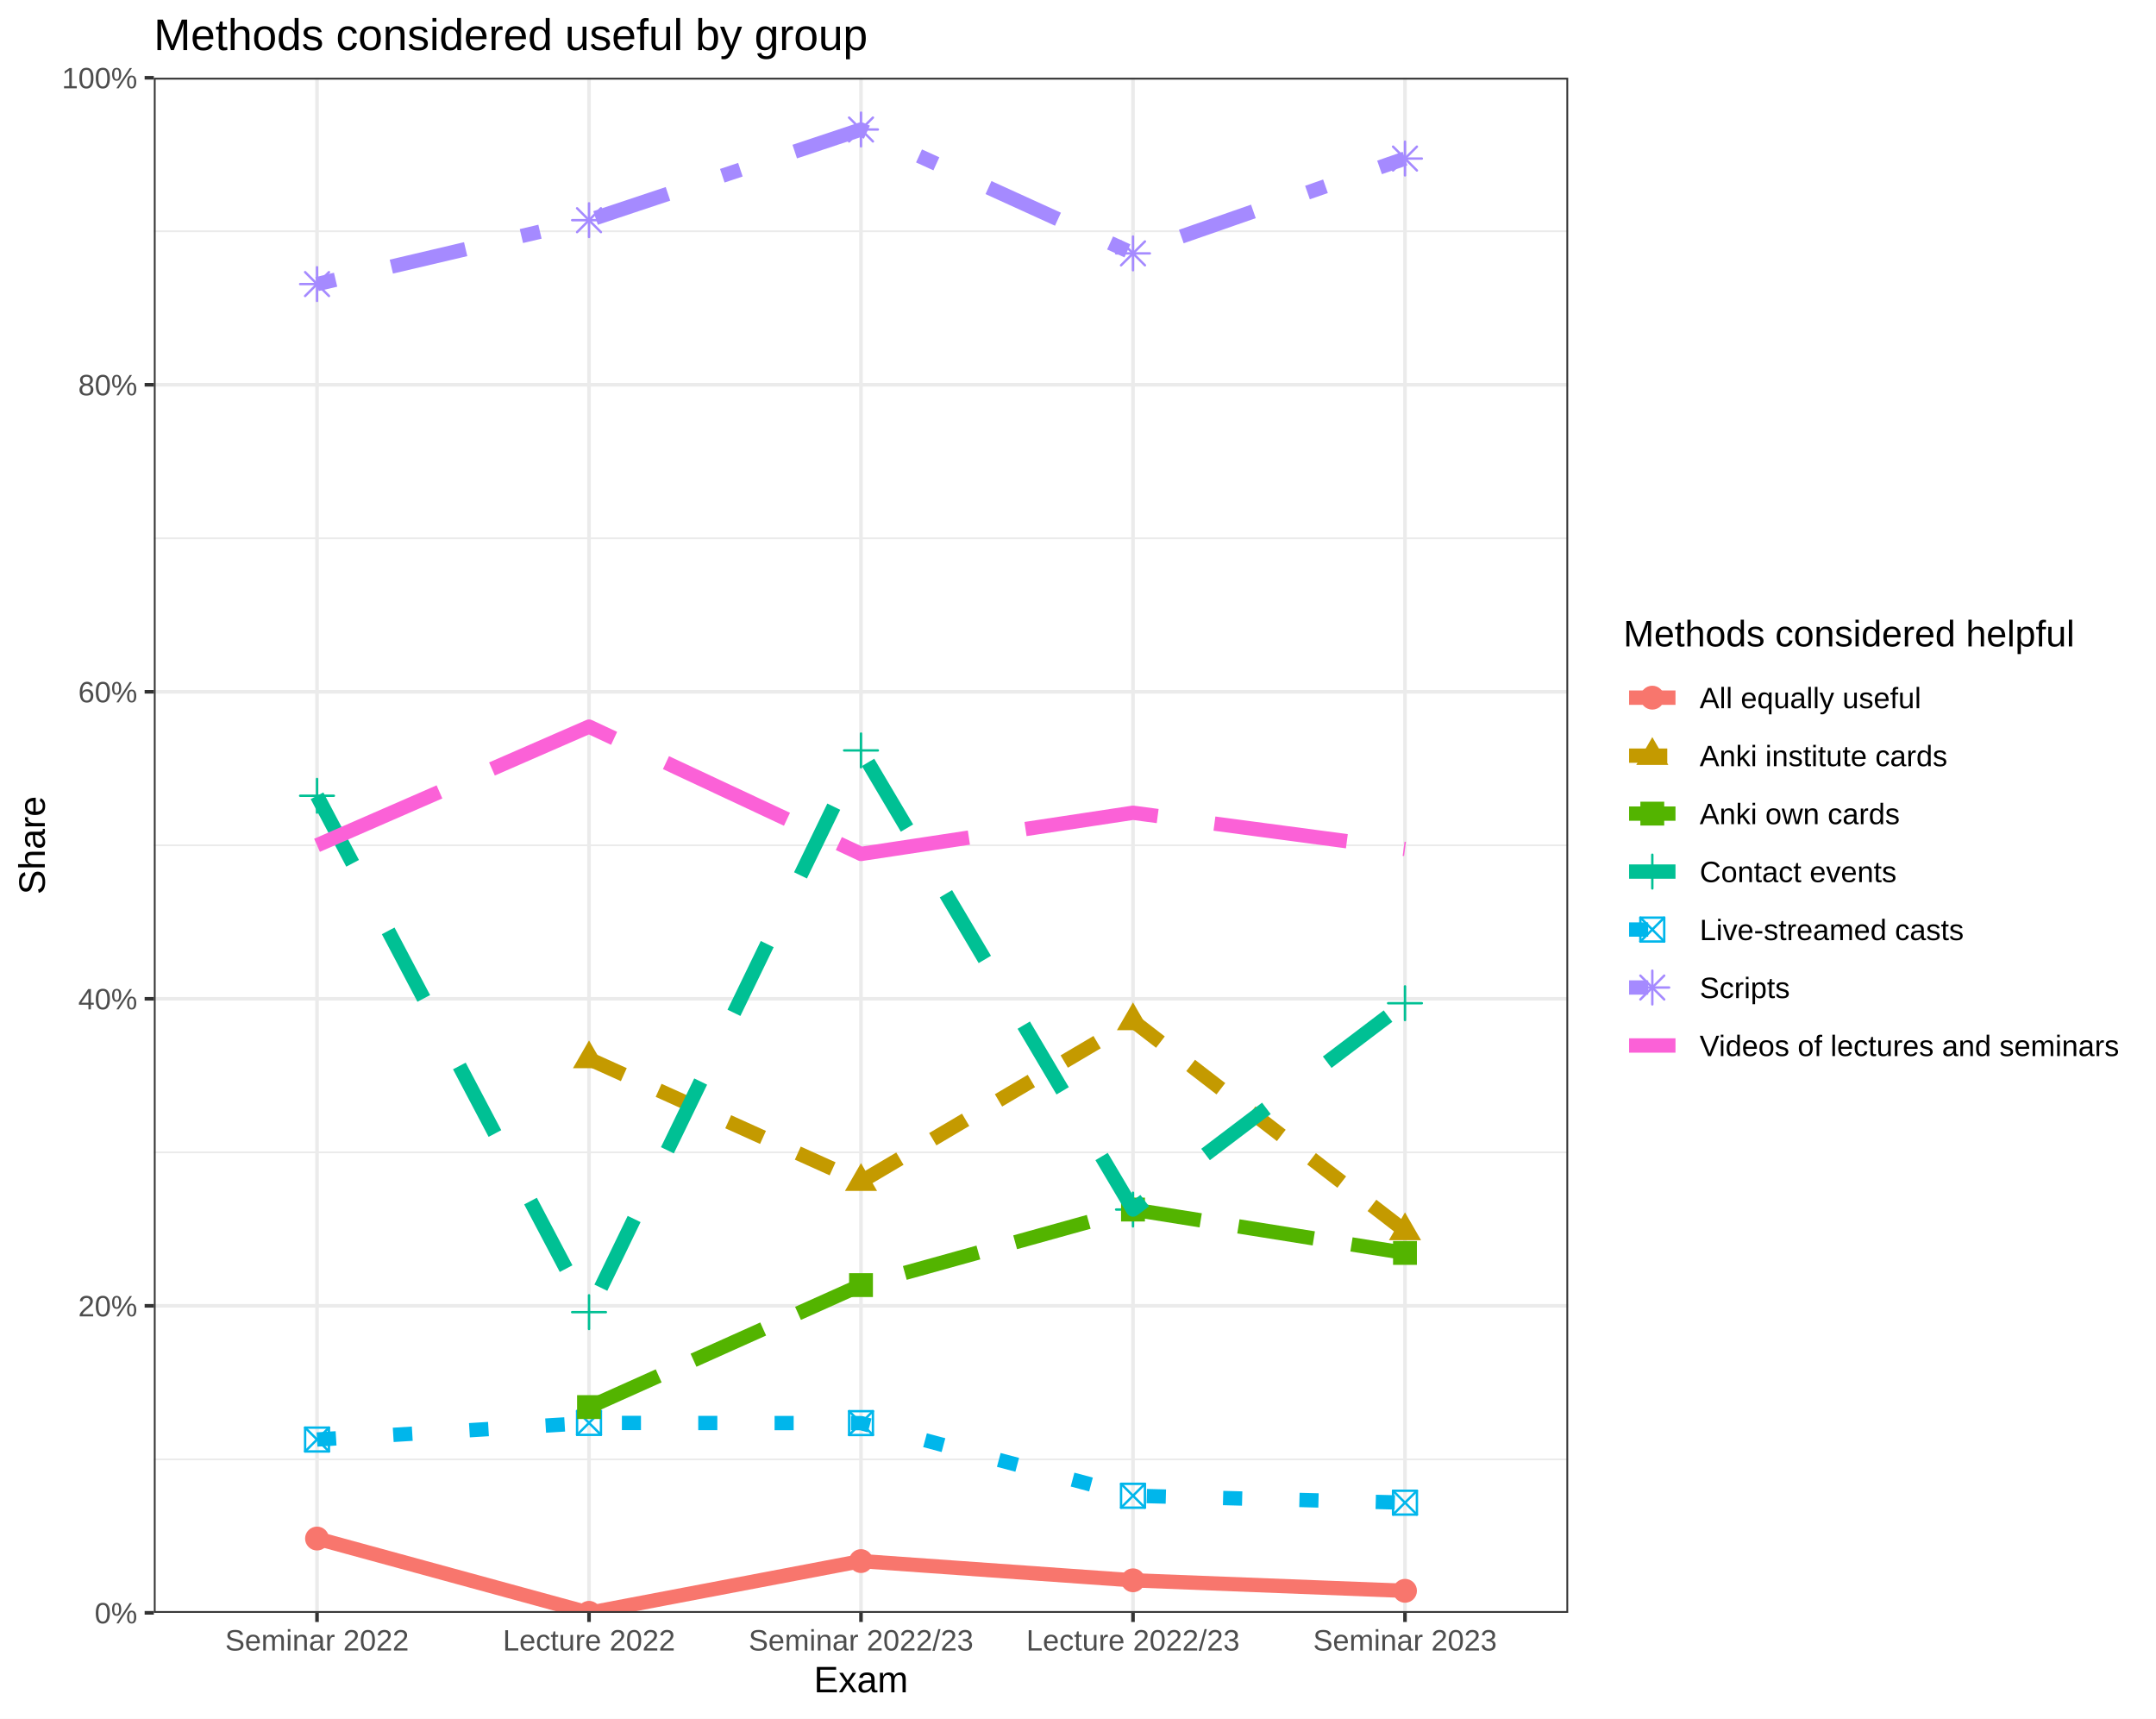
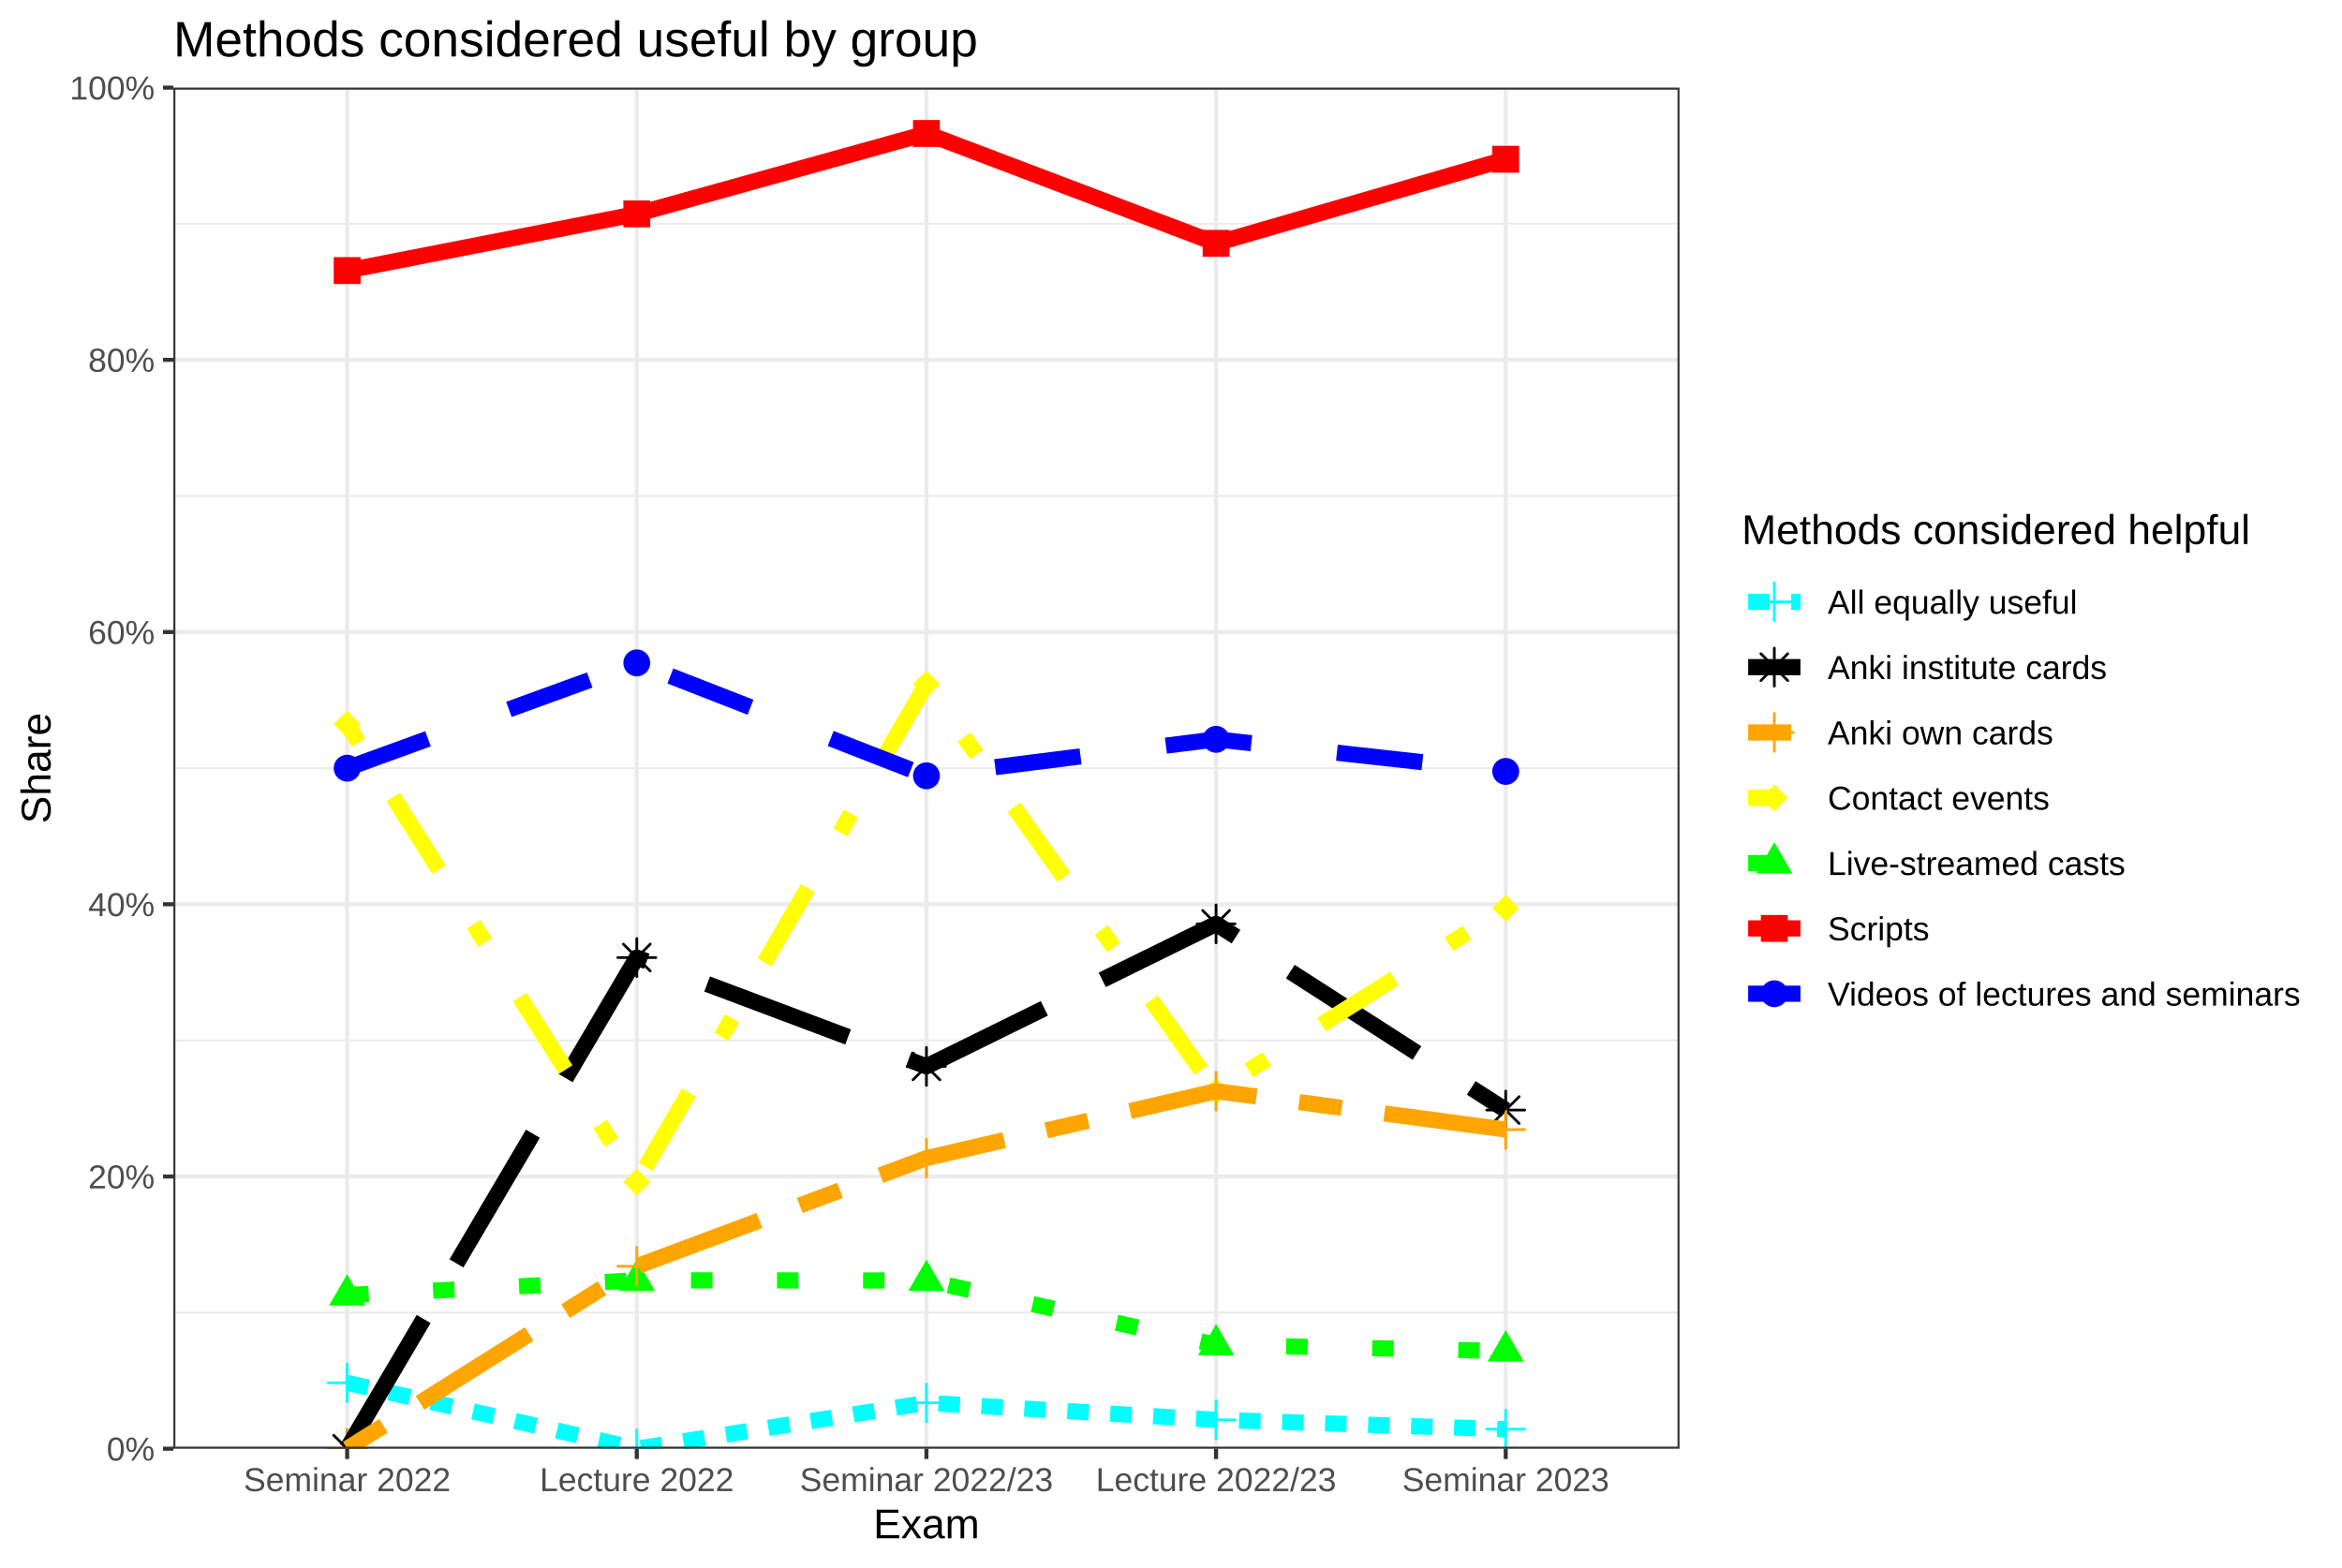
- <svg xmlns="http://www.w3.org/2000/svg" class="svglite" width="642.75pt" height="512.25pt" viewBox="0 0 642.75 512.25">
+ <svg xmlns="http://www.w3.org/2000/svg" class="svglite" width="619.50pt" height="414.75pt" viewBox="0 0 619.50 414.75">
  <defs>
    <style type="text/css">
    .svglite line, .svglite polyline, .svglite polygon, .svglite path, .svglite rect, .svglite circle {
      fill: none;
      stroke: #000000;
      stroke-linecap: round;
      stroke-linejoin: round;
      stroke-miterlimit: 10.00;
    }
    .svglite text {
      white-space: pre;
    }
  </style>
  </defs>
  <rect width="100%" height="100%" style="stroke: none; fill: #FFFFFF;" />
  <defs>
-     <clipPath id="cpMC4wMHw2NDIuNzV8MC4wMHw1MTIuMjU=">
-       <rect x="0.00" y="0.00" width="642.75" height="512.25" />
+     <clipPath id="cpMC4wMHw2MTkuNTB8MC4wMHw0MTQuNzU=">
+       <rect x="0.00" y="0.00" width="619.50" height="414.75" />
    </clipPath>
  </defs>
-   <g clip-path="url(#cpMC4wMHw2NDIuNzV8MC4wMHw1MTIuMjU=)">
-     <rect x="0.00" y="0.00" width="642.75" height="512.25" style="stroke-width: 1.07; stroke: #FFFFFF; fill: #FFFFFF;" />
+   <g clip-path="url(#cpMC4wMHw2MTkuNTB8MC4wMHw0MTQuNzU=)">
+     <rect x="0.00" y="0.00" width="619.50" height="414.75" style="stroke-width: 1.07; stroke: #FFFFFF; fill: #FFFFFF;" />
  </g>
  <defs>
-     <clipPath id="cpNDUuODZ8NDY3LjUxfDIzLjE4fDQ4MC43NQ==">
-       <rect x="45.86" y="23.18" width="421.65" height="457.58" />
+     <clipPath id="cpNDUuODZ8NDQ0LjI2fDIzLjE4fDM4My4yNQ==">
+       <rect x="45.86" y="23.18" width="398.40" height="360.08" />
    </clipPath>
  </defs>
-   <g clip-path="url(#cpNDUuODZ8NDY3LjUxfDIzLjE4fDQ4MC43NQ==)">
-     <rect x="45.86" y="23.18" width="421.65" height="457.58" style="stroke-width: 1.07; stroke: none; fill: #FFFFFF;" />
-     <polyline points="45.86,435.00 467.51,435.00 " style="stroke-width: 0.53; stroke: #EBEBEB; stroke-linecap: butt;" />
-     <polyline points="45.86,343.48 467.51,343.48 " style="stroke-width: 0.53; stroke: #EBEBEB; stroke-linecap: butt;" />
-     <polyline points="45.86,251.97 467.51,251.97 " style="stroke-width: 0.53; stroke: #EBEBEB; stroke-linecap: butt;" />
-     <polyline points="45.86,160.45 467.51,160.45 " style="stroke-width: 0.53; stroke: #EBEBEB; stroke-linecap: butt;" />
-     <polyline points="45.86,68.93 467.51,68.93 " style="stroke-width: 0.53; stroke: #EBEBEB; stroke-linecap: butt;" />
-     <polyline points="45.86,480.75 467.51,480.75 " style="stroke-width: 1.07; stroke: #EBEBEB; stroke-linecap: butt;" />
-     <polyline points="45.86,389.24 467.51,389.24 " style="stroke-width: 1.07; stroke: #EBEBEB; stroke-linecap: butt;" />
-     <polyline points="45.86,297.72 467.51,297.72 " style="stroke-width: 1.07; stroke: #EBEBEB; stroke-linecap: butt;" />
-     <polyline points="45.86,206.21 467.51,206.21 " style="stroke-width: 1.07; stroke: #EBEBEB; stroke-linecap: butt;" />
-     <polyline points="45.86,114.69 467.51,114.69 " style="stroke-width: 1.07; stroke: #EBEBEB; stroke-linecap: butt;" />
-     <polyline points="45.86,23.18 467.51,23.18 " style="stroke-width: 1.07; stroke: #EBEBEB; stroke-linecap: butt;" />
-     <polyline points="94.51,480.75 94.51,23.18 " style="stroke-width: 1.07; stroke: #EBEBEB; stroke-linecap: butt;" />
-     <polyline points="175.60,480.75 175.60,23.18 " style="stroke-width: 1.07; stroke: #EBEBEB; stroke-linecap: butt;" />
-     <polyline points="256.68,480.75 256.68,23.18 " style="stroke-width: 1.07; stroke: #EBEBEB; stroke-linecap: butt;" />
-     <polyline points="337.77,480.75 337.77,23.18 " style="stroke-width: 1.07; stroke: #EBEBEB; stroke-linecap: butt;" />
-     <polyline points="418.86,480.75 418.86,23.18 " style="stroke-width: 1.07; stroke: #EBEBEB; stroke-linecap: butt;" />
-     <line x1="90.96" y1="88.23" x2="98.07" y2="81.12" style="stroke-width: 0.71; stroke: #A58AFF;" />
-     <line x1="90.96" y1="81.12" x2="98.07" y2="88.23" style="stroke-width: 0.71; stroke: #A58AFF;" />
-     <line x1="89.48" y1="84.68" x2="99.54" y2="84.68" style="stroke-width: 0.71; stroke: #A58AFF;" />
-     <line x1="94.51" y1="89.71" x2="94.51" y2="79.65" style="stroke-width: 0.71; stroke: #A58AFF;" />
-     <line x1="172.04" y1="69.19" x2="179.15" y2="62.08" style="stroke-width: 0.71; stroke: #A58AFF;" />
-     <line x1="172.04" y1="62.08" x2="179.15" y2="69.19" style="stroke-width: 0.71; stroke: #A58AFF;" />
-     <line x1="170.57" y1="65.63" x2="180.63" y2="65.63" style="stroke-width: 0.71; stroke: #A58AFF;" />
-     <line x1="175.60" y1="70.66" x2="175.60" y2="60.60" style="stroke-width: 0.71; stroke: #A58AFF;" />
-     <line x1="253.13" y1="42.16" x2="260.24" y2="35.05" style="stroke-width: 0.71; stroke: #A58AFF;" />
-     <line x1="253.13" y1="35.05" x2="260.24" y2="42.16" style="stroke-width: 0.71; stroke: #A58AFF;" />
-     <line x1="251.66" y1="38.60" x2="261.71" y2="38.60" style="stroke-width: 0.71; stroke: #A58AFF;" />
-     <line x1="256.68" y1="43.63" x2="256.68" y2="33.57" style="stroke-width: 0.71; stroke: #A58AFF;" />
-     <line x1="334.21" y1="79.08" x2="341.33" y2="71.97" style="stroke-width: 0.71; stroke: #A58AFF;" />
-     <line x1="334.21" y1="71.97" x2="341.33" y2="79.08" style="stroke-width: 0.71; stroke: #A58AFF;" />
-     <line x1="332.74" y1="75.53" x2="342.80" y2="75.53" style="stroke-width: 0.71; stroke: #A58AFF;" />
-     <line x1="337.77" y1="80.56" x2="337.77" y2="70.50" style="stroke-width: 0.71; stroke: #A58AFF;" />
-     <line x1="415.30" y1="50.82" x2="422.41" y2="43.71" style="stroke-width: 0.71; stroke: #A58AFF;" />
-     <line x1="415.30" y1="43.71" x2="422.41" y2="50.82" style="stroke-width: 0.71; stroke: #A58AFF;" />
-     <line x1="413.83" y1="47.26" x2="423.88" y2="47.26" style="stroke-width: 0.71; stroke: #A58AFF;" />
-     <line x1="418.86" y1="52.29" x2="418.86" y2="42.23" style="stroke-width: 0.71; stroke: #A58AFF;" />
-     <rect x="90.96" y="425.54" width="7.11" height="7.11" style="stroke-width: 0.71; stroke: #00B6EB;" />
-     <line x1="90.96" y1="432.65" x2="98.07" y2="425.54" style="stroke-width: 0.71; stroke: #00B6EB;" />
-     <line x1="90.96" y1="425.54" x2="98.07" y2="432.65" style="stroke-width: 0.71; stroke: #00B6EB;" />
-     <rect x="172.04" y="420.59" width="7.11" height="7.11" style="stroke-width: 0.71; stroke: #00B6EB;" />
-     <line x1="172.04" y1="427.70" x2="179.15" y2="420.59" style="stroke-width: 0.71; stroke: #00B6EB;" />
-     <line x1="172.04" y1="420.59" x2="179.15" y2="427.70" style="stroke-width: 0.71; stroke: #00B6EB;" />
-     <rect x="253.13" y="420.64" width="7.11" height="7.11" style="stroke-width: 0.71; stroke: #00B6EB;" />
-     <line x1="253.13" y1="427.75" x2="260.24" y2="420.64" style="stroke-width: 0.71; stroke: #00B6EB;" />
-     <line x1="253.13" y1="420.64" x2="260.24" y2="427.75" style="stroke-width: 0.71; stroke: #00B6EB;" />
-     <rect x="334.21" y="442.30" width="7.11" height="7.11" style="stroke-width: 0.71; stroke: #00B6EB;" />
-     <line x1="334.21" y1="449.41" x2="341.33" y2="442.30" style="stroke-width: 0.71; stroke: #00B6EB;" />
-     <line x1="334.21" y1="442.30" x2="341.33" y2="449.41" style="stroke-width: 0.71; stroke: #00B6EB;" />
-     <rect x="415.30" y="444.36" width="7.11" height="7.11" style="stroke-width: 0.71; stroke: #00B6EB;" />
-     <line x1="415.30" y1="451.47" x2="422.41" y2="444.36" style="stroke-width: 0.71; stroke: #00B6EB;" />
-     <line x1="415.30" y1="444.36" x2="422.41" y2="451.47" style="stroke-width: 0.71; stroke: #00B6EB;" />
-     <line x1="89.48" y1="237.20" x2="99.54" y2="237.20" style="stroke-width: 0.71; stroke: #00C094;" />
-     <line x1="94.51" y1="242.23" x2="94.51" y2="232.18" style="stroke-width: 0.71; stroke: #00C094;" />
-     <line x1="170.57" y1="391.13" x2="180.63" y2="391.13" style="stroke-width: 0.71; stroke: #00C094;" />
-     <line x1="175.60" y1="396.15" x2="175.60" y2="386.10" style="stroke-width: 0.71; stroke: #00C094;" />
-     <line x1="251.66" y1="223.69" x2="261.71" y2="223.69" style="stroke-width: 0.71; stroke: #00C094;" />
-     <line x1="256.68" y1="228.72" x2="256.68" y2="218.66" style="stroke-width: 0.71; stroke: #00C094;" />
-     <line x1="332.74" y1="360.54" x2="342.80" y2="360.54" style="stroke-width: 0.71; stroke: #00C094;" />
-     <line x1="337.77" y1="365.57" x2="337.77" y2="355.52" style="stroke-width: 0.71; stroke: #00C094;" />
-     <line x1="413.83" y1="299.04" x2="423.88" y2="299.04" style="stroke-width: 0.71; stroke: #00C094;" />
-     <line x1="418.86" y1="304.06" x2="418.86" y2="294.01" style="stroke-width: 0.71; stroke: #00C094;" />
-     <polygon points="175.60,310.12 180.39,318.41 170.81,318.41 " style="stroke-width: 0.71; stroke: none; fill: #C49A00;" />
-     <polygon points="256.68,346.69 261.47,354.99 251.90,354.99 " style="stroke-width: 0.71; stroke: none; fill: #C49A00;" />
-     <polygon points="337.77,298.79 342.56,307.08 332.98,307.08 " style="stroke-width: 0.71; stroke: none; fill: #C49A00;" />
-     <polygon points="418.86,361.38 423.64,369.67 414.07,369.67 " style="stroke-width: 0.71; stroke: none; fill: #C49A00;" />
-     <polygon points="172.04,422.98 179.15,422.98 179.15,415.87 172.04,415.87 " style="stroke-width: 0.71; stroke: none; fill: #53B400;" />
-     <polygon points="253.13,386.62 260.24,386.62 260.24,379.51 253.13,379.51 " style="stroke-width: 0.71; stroke: none; fill: #53B400;" />
-     <polygon points="334.21,364.10 341.33,364.10 341.33,356.99 334.21,356.99 " style="stroke-width: 0.71; stroke: none; fill: #53B400;" />
-     <polygon points="415.30,377.03 422.41,377.03 422.41,369.92 415.30,369.92 " style="stroke-width: 0.71; stroke: none; fill: #53B400;" />
-     <circle cx="94.51" cy="458.61" r="3.56" style="stroke-width: 0.71; stroke: none; fill: #F8766D;" />
-     <circle cx="175.60" cy="480.75" r="3.56" style="stroke-width: 0.71; stroke: none; fill: #F8766D;" />
-     <circle cx="256.68" cy="465.33" r="3.56" style="stroke-width: 0.71; stroke: none; fill: #F8766D;" />
-     <circle cx="337.77" cy="471.06" r="3.56" style="stroke-width: 0.71; stroke: none; fill: #F8766D;" />
-     <circle cx="418.86" cy="474.19" r="3.56" style="stroke-width: 0.71; stroke: none; fill: #F8766D;" />
-     <polyline points="94.51,458.61 175.60,480.75 256.68,465.33 337.77,471.06 418.86,474.19 " style="stroke-width: 4.27; stroke: #F8766D; stroke-linecap: butt;" />
-     <polyline points="175.60,315.65 256.68,352.22 337.77,304.32 418.86,366.91 " style="stroke-width: 4.27; stroke: #C49A00; stroke-dasharray: 11.38,11.38; stroke-linecap: butt;" />
-     <polyline points="175.60,419.43 256.68,383.07 337.77,360.54 418.86,373.48 " style="stroke-width: 4.27; stroke: #53B400; stroke-dasharray: 22.76,11.38; stroke-linecap: butt;" />
-     <polyline points="94.51,237.20 175.60,391.13 256.68,223.69 337.77,360.54 418.86,299.04 " style="stroke-width: 4.27; stroke: #00C094; stroke-dasharray: 22.76,22.76; stroke-linecap: butt;" />
-     <polyline points="94.51,429.09 175.60,424.15 256.68,424.20 337.77,445.85 418.86,447.91 " style="stroke-width: 4.27; stroke: #00B6EB; stroke-dasharray: 5.69,17.07; stroke-linecap: butt;" />
-     <polyline points="94.51,84.68 175.60,65.63 256.68,38.60 337.77,75.53 418.86,47.26 " style="stroke-width: 4.27; stroke: #A58AFF; stroke-dasharray: 5.69,17.07,22.76,17.07; stroke-linecap: butt;" />
-     <polyline points="94.51,251.97 175.60,216.59 256.68,254.54 337.77,242.27 418.86,253.06 " style="stroke-width: 4.27; stroke: #FB61D7; stroke-dasharray: 39.83,17.07; stroke-linecap: butt;" />
-     <rect x="45.86" y="23.18" width="421.65" height="457.58" style="stroke-width: 1.07; stroke: #333333;" />
+   <g clip-path="url(#cpNDUuODZ8NDQ0LjI2fDIzLjE4fDM4My4yNQ==)">
+     <rect x="45.86" y="23.18" width="398.40" height="360.08" style="stroke-width: 1.07; stroke: none; fill: #FFFFFF;" />
+     <polyline points="45.86,347.25 444.26,347.25 " style="stroke-width: 0.53; stroke: #EBEBEB; stroke-linecap: butt;" />
+     <polyline points="45.86,275.23 444.26,275.23 " style="stroke-width: 0.53; stroke: #EBEBEB; stroke-linecap: butt;" />
+     <polyline points="45.86,203.22 444.26,203.22 " style="stroke-width: 0.53; stroke: #EBEBEB; stroke-linecap: butt;" />
+     <polyline points="45.86,131.20 444.26,131.20 " style="stroke-width: 0.53; stroke: #EBEBEB; stroke-linecap: butt;" />
+     <polyline points="45.86,59.18 444.26,59.18 " style="stroke-width: 0.53; stroke: #EBEBEB; stroke-linecap: butt;" />
+     <polyline points="45.86,383.25 444.26,383.25 " style="stroke-width: 1.07; stroke: #EBEBEB; stroke-linecap: butt;" />
+     <polyline points="45.86,311.24 444.26,311.24 " style="stroke-width: 1.07; stroke: #EBEBEB; stroke-linecap: butt;" />
+     <polyline points="45.86,239.22 444.26,239.22 " style="stroke-width: 1.07; stroke: #EBEBEB; stroke-linecap: butt;" />
+     <polyline points="45.86,167.21 444.26,167.21 " style="stroke-width: 1.07; stroke: #EBEBEB; stroke-linecap: butt;" />
+     <polyline points="45.86,95.19 444.26,95.19 " style="stroke-width: 1.07; stroke: #EBEBEB; stroke-linecap: butt;" />
+     <polyline points="45.86,23.18 444.26,23.18 " style="stroke-width: 1.07; stroke: #EBEBEB; stroke-linecap: butt;" />
+     <polyline points="91.83,383.25 91.83,23.18 " style="stroke-width: 1.07; stroke: #EBEBEB; stroke-linecap: butt;" />
+     <polyline points="168.44,383.25 168.44,23.18 " style="stroke-width: 1.07; stroke: #EBEBEB; stroke-linecap: butt;" />
+     <polyline points="245.06,383.25 245.06,23.18 " style="stroke-width: 1.07; stroke: #EBEBEB; stroke-linecap: butt;" />
+     <polyline points="321.67,383.25 321.67,23.18 " style="stroke-width: 1.07; stroke: #EBEBEB; stroke-linecap: butt;" />
+     <polyline points="398.29,383.25 398.29,23.18 " style="stroke-width: 1.07; stroke: #EBEBEB; stroke-linecap: butt;" />
+     <polygon points="88.27,75.13 95.38,75.13 95.38,68.02 88.27,68.02 " style="stroke-width: 0.71; stroke: none; fill: #FF0000;" />
+     <polygon points="164.89,60.14 172.00,60.14 172.00,53.03 164.89,53.03 " style="stroke-width: 0.71; stroke: none; fill: #FF0000;" />
+     <polygon points="241.50,38.87 248.61,38.87 248.61,31.76 241.50,31.76 " style="stroke-width: 0.71; stroke: none; fill: #FF0000;" />
+     <polygon points="318.12,67.93 325.23,67.93 325.23,60.82 318.12,60.82 " style="stroke-width: 0.71; stroke: none; fill: #FF0000;" />
+     <polygon points="394.73,45.68 401.84,45.68 401.84,38.57 394.73,38.57 " style="stroke-width: 0.71; stroke: none; fill: #FF0000;" />
+     <circle cx="91.83" cy="203.22" r="3.56" style="stroke-width: 0.71; stroke: none; fill: #0000FF;" />
+     <circle cx="168.44" cy="175.37" r="3.56" style="stroke-width: 0.71; stroke: none; fill: #0000FF;" />
+     <circle cx="245.06" cy="205.24" r="3.56" style="stroke-width: 0.71; stroke: none; fill: #0000FF;" />
+     <circle cx="321.67" cy="195.59" r="3.56" style="stroke-width: 0.71; stroke: none; fill: #0000FF;" />
+     <circle cx="398.29" cy="204.08" r="3.56" style="stroke-width: 0.71; stroke: none; fill: #0000FF;" />
+     <polygon points="91.83,337.07 96.62,345.36 87.04,345.36 " style="stroke-width: 0.71; stroke: none; fill: #00FF00;" />
+     <polygon points="168.44,333.18 173.23,341.47 163.66,341.47 " style="stroke-width: 0.71; stroke: none; fill: #00FF00;" />
+     <polygon points="245.06,333.22 249.85,341.51 240.27,341.51 " style="stroke-width: 0.71; stroke: none; fill: #00FF00;" />
+     <polygon points="321.67,350.26 326.46,358.55 316.89,358.55 " style="stroke-width: 0.71; stroke: none; fill: #00FF00;" />
+     <polygon points="398.29,351.88 403.08,360.18 393.50,360.18 " style="stroke-width: 0.71; stroke: none; fill: #00FF00;" />
+     <polygon points="88.27,191.60 91.83,188.04 95.38,191.60 91.83,195.16 " style="stroke-width: 0.71; stroke: none; fill: #FFFF00;" />
+     <polygon points="164.89,312.72 168.44,309.17 172.00,312.72 168.44,316.28 " style="stroke-width: 0.71; stroke: none; fill: #FFFF00;" />
+     <polygon points="241.50,180.96 245.06,177.41 248.61,180.96 245.06,184.52 " style="stroke-width: 0.71; stroke: none; fill: #FFFF00;" />
+     <polygon points="318.12,288.66 321.67,285.10 325.23,288.66 321.67,292.21 " style="stroke-width: 0.71; stroke: none; fill: #FFFF00;" />
+     <polygon points="394.73,240.26 398.29,236.70 401.84,240.26 398.29,243.81 " style="stroke-width: 0.71; stroke: none; fill: #FFFF00;" />
+     <line x1="88.27" y1="386.81" x2="95.38" y2="379.70" style="stroke-width: 0.71;" />
+     <line x1="88.27" y1="379.70" x2="95.38" y2="386.81" style="stroke-width: 0.71;" />
+     <line x1="86.80" y1="383.25" x2="96.86" y2="383.25" style="stroke-width: 0.71;" />
+     <line x1="91.83" y1="388.28" x2="91.83" y2="378.23" style="stroke-width: 0.71;" />
+     <line x1="164.89" y1="256.88" x2="172.00" y2="249.77" style="stroke-width: 0.71;" />
+     <line x1="164.89" y1="249.77" x2="172.00" y2="256.88" style="stroke-width: 0.71;" />
+     <line x1="163.42" y1="253.33" x2="173.47" y2="253.33" style="stroke-width: 0.71;" />
+     <line x1="168.44" y1="258.36" x2="168.44" y2="248.30" style="stroke-width: 0.71;" />
+     <line x1="241.50" y1="285.66" x2="248.61" y2="278.55" style="stroke-width: 0.71;" />
+     <line x1="241.50" y1="278.55" x2="248.61" y2="285.66" style="stroke-width: 0.71;" />
+     <line x1="240.03" y1="282.11" x2="250.09" y2="282.11" style="stroke-width: 0.71;" />
+     <line x1="245.06" y1="287.14" x2="245.06" y2="277.08" style="stroke-width: 0.71;" />
+     <line x1="318.12" y1="247.97" x2="325.23" y2="240.86" style="stroke-width: 0.71;" />
+     <line x1="318.12" y1="240.86" x2="325.23" y2="247.97" style="stroke-width: 0.71;" />
+     <line x1="316.65" y1="244.41" x2="326.70" y2="244.41" style="stroke-width: 0.71;" />
+     <line x1="321.67" y1="249.44" x2="321.67" y2="239.38" style="stroke-width: 0.71;" />
+     <line x1="394.73" y1="297.22" x2="401.84" y2="290.11" style="stroke-width: 0.71;" />
+     <line x1="394.73" y1="290.11" x2="401.84" y2="297.22" style="stroke-width: 0.71;" />
+     <line x1="393.26" y1="293.67" x2="403.32" y2="293.67" style="stroke-width: 0.71;" />
+     <line x1="398.29" y1="298.69" x2="398.29" y2="288.64" style="stroke-width: 0.71;" />
+     <line x1="86.80" y1="383.25" x2="96.86" y2="383.25" style="stroke-width: 0.71; stroke: #FFA500;" />
+     <line x1="91.83" y1="388.28" x2="91.83" y2="378.23" style="stroke-width: 0.71; stroke: #FFA500;" />
+     <line x1="163.42" y1="335.00" x2="173.47" y2="335.00" style="stroke-width: 0.71; stroke: #FFA500;" />
+     <line x1="168.44" y1="340.02" x2="168.44" y2="329.97" style="stroke-width: 0.71; stroke: #FFA500;" />
+     <line x1="240.03" y1="306.38" x2="250.09" y2="306.38" style="stroke-width: 0.71; stroke: #FFA500;" />
+     <line x1="245.06" y1="311.41" x2="245.06" y2="301.36" style="stroke-width: 0.71; stroke: #FFA500;" />
+     <line x1="316.65" y1="288.66" x2="326.70" y2="288.66" style="stroke-width: 0.71; stroke: #FFA500;" />
+     <line x1="321.67" y1="293.69" x2="321.67" y2="283.63" style="stroke-width: 0.71; stroke: #FFA500;" />
+     <line x1="393.26" y1="298.83" x2="403.32" y2="298.83" style="stroke-width: 0.71; stroke: #FFA500;" />
+     <line x1="398.29" y1="303.86" x2="398.29" y2="293.81" style="stroke-width: 0.71; stroke: #FFA500;" />
+     <line x1="86.80" y1="365.83" x2="96.86" y2="365.83" style="stroke-width: 0.71; stroke: #00FFFF;" />
+     <line x1="91.83" y1="370.86" x2="91.83" y2="360.80" style="stroke-width: 0.71; stroke: #00FFFF;" />
+     <line x1="163.42" y1="383.25" x2="173.47" y2="383.25" style="stroke-width: 0.71; stroke: #00FFFF;" />
+     <line x1="168.44" y1="388.28" x2="168.44" y2="378.23" style="stroke-width: 0.71; stroke: #00FFFF;" />
+     <line x1="240.03" y1="371.12" x2="250.09" y2="371.12" style="stroke-width: 0.71; stroke: #00FFFF;" />
+     <line x1="245.06" y1="376.14" x2="245.06" y2="366.09" style="stroke-width: 0.71; stroke: #00FFFF;" />
+     <line x1="316.65" y1="375.62" x2="326.70" y2="375.62" style="stroke-width: 0.71; stroke: #00FFFF;" />
+     <line x1="321.67" y1="380.65" x2="321.67" y2="370.60" style="stroke-width: 0.71; stroke: #00FFFF;" />
+     <line x1="393.26" y1="378.09" x2="403.32" y2="378.09" style="stroke-width: 0.71; stroke: #00FFFF;" />
+     <line x1="398.29" y1="383.11" x2="398.29" y2="373.06" style="stroke-width: 0.71; stroke: #00FFFF;" />
+     <polyline points="91.83,365.83 168.44,383.25 245.06,371.12 321.67,375.62 398.29,378.09 " style="stroke-width: 4.27; stroke: #00FFFF; stroke-dasharray: 5.69,5.69; stroke-linecap: butt;" />
+     <polyline points="91.83,383.25 168.44,253.33 245.06,282.11 321.67,244.41 398.29,293.67 " style="stroke-width: 4.27; stroke-dasharray: 39.83,17.07; stroke-linecap: butt;" />
+     <polyline points="91.83,383.25 168.44,335.00 245.06,306.38 321.67,288.66 398.29,298.83 " style="stroke-width: 4.27; stroke: #FFA500; stroke-dasharray: 11.38,11.38,34.14,11.38; stroke-linecap: butt;" />
+     <polyline points="91.83,191.60 168.44,312.72 245.06,180.96 321.67,288.66 398.29,240.26 " style="stroke-width: 4.27; stroke: #FFFF00; stroke-dasharray: 5.69,17.07,22.76,17.07; stroke-linecap: butt;" />
+     <polyline points="91.83,342.60 168.44,338.71 245.06,338.75 321.67,355.79 398.29,357.41 " style="stroke-width: 4.27; stroke: #00FF00; stroke-dasharray: 5.69,17.07; stroke-linecap: butt;" />
+     <polyline points="91.83,71.57 168.44,56.59 245.06,35.31 321.67,64.37 398.29,42.13 " style="stroke-width: 4.27; stroke: #FF0000; stroke-linecap: butt;" />
+     <polyline points="91.83,203.22 168.44,175.37 245.06,205.24 321.67,195.59 398.29,204.08 " style="stroke-width: 4.27; stroke: #0000FF; stroke-dasharray: 22.76,22.76; stroke-linecap: butt;" />
+     <rect x="45.86" y="23.18" width="398.40" height="360.08" style="stroke-width: 1.07; stroke: #333333;" />
  </g>
-   <g clip-path="url(#cpMC4wMHw2NDIuNzV8MC4wMHw1MTIuMjU=)">
-     <text x="40.93" y="483.90" text-anchor="end" style="font-size: 8.80px;fill: #4D4D4D; font-family: &quot;Arial&quot;;" textLength="12.72px" lengthAdjust="spacingAndGlyphs">0%</text>
-     <text x="40.93" y="392.39" text-anchor="end" style="font-size: 8.80px;fill: #4D4D4D; font-family: &quot;Arial&quot;;" textLength="17.62px" lengthAdjust="spacingAndGlyphs">20%</text>
-     <text x="40.93" y="300.87" text-anchor="end" style="font-size: 8.80px;fill: #4D4D4D; font-family: &quot;Arial&quot;;" textLength="17.62px" lengthAdjust="spacingAndGlyphs">40%</text>
-     <text x="40.93" y="209.36" text-anchor="end" style="font-size: 8.80px;fill: #4D4D4D; font-family: &quot;Arial&quot;;" textLength="17.62px" lengthAdjust="spacingAndGlyphs">60%</text>
-     <text x="40.93" y="117.84" text-anchor="end" style="font-size: 8.80px;fill: #4D4D4D; font-family: &quot;Arial&quot;;" textLength="17.62px" lengthAdjust="spacingAndGlyphs">80%</text>
+   <g clip-path="url(#cpMC4wMHw2MTkuNTB8MC4wMHw0MTQuNzU=)">
+     <text x="40.93" y="386.40" text-anchor="end" style="font-size: 8.80px;fill: #4D4D4D; font-family: &quot;Arial&quot;;" textLength="12.72px" lengthAdjust="spacingAndGlyphs">0%</text>
+     <text x="40.93" y="314.39" text-anchor="end" style="font-size: 8.80px;fill: #4D4D4D; font-family: &quot;Arial&quot;;" textLength="17.62px" lengthAdjust="spacingAndGlyphs">20%</text>
+     <text x="40.93" y="242.37" text-anchor="end" style="font-size: 8.80px;fill: #4D4D4D; font-family: &quot;Arial&quot;;" textLength="17.62px" lengthAdjust="spacingAndGlyphs">40%</text>
+     <text x="40.93" y="170.36" text-anchor="end" style="font-size: 8.80px;fill: #4D4D4D; font-family: &quot;Arial&quot;;" textLength="17.62px" lengthAdjust="spacingAndGlyphs">60%</text>
+     <text x="40.93" y="98.34" text-anchor="end" style="font-size: 8.80px;fill: #4D4D4D; font-family: &quot;Arial&quot;;" textLength="17.62px" lengthAdjust="spacingAndGlyphs">80%</text>
    <text x="40.93" y="26.33" text-anchor="end" style="font-size: 8.80px;fill: #4D4D4D; font-family: &quot;Arial&quot;;" textLength="22.51px" lengthAdjust="spacingAndGlyphs">100%</text>
-     <polyline points="43.12,480.75 45.86,480.75 " style="stroke-width: 1.07; stroke: #333333; stroke-linecap: butt;" />
-     <polyline points="43.12,389.24 45.86,389.24 " style="stroke-width: 1.07; stroke: #333333; stroke-linecap: butt;" />
-     <polyline points="43.12,297.72 45.86,297.72 " style="stroke-width: 1.07; stroke: #333333; stroke-linecap: butt;" />
-     <polyline points="43.12,206.21 45.86,206.21 " style="stroke-width: 1.07; stroke: #333333; stroke-linecap: butt;" />
-     <polyline points="43.12,114.69 45.86,114.69 " style="stroke-width: 1.07; stroke: #333333; stroke-linecap: butt;" />
+     <polyline points="43.12,383.25 45.86,383.25 " style="stroke-width: 1.07; stroke: #333333; stroke-linecap: butt;" />
+     <polyline points="43.12,311.24 45.86,311.24 " style="stroke-width: 1.07; stroke: #333333; stroke-linecap: butt;" />
+     <polyline points="43.12,239.22 45.86,239.22 " style="stroke-width: 1.07; stroke: #333333; stroke-linecap: butt;" />
+     <polyline points="43.12,167.21 45.86,167.21 " style="stroke-width: 1.07; stroke: #333333; stroke-linecap: butt;" />
+     <polyline points="43.12,95.19 45.86,95.19 " style="stroke-width: 1.07; stroke: #333333; stroke-linecap: butt;" />
    <polyline points="43.12,23.18 45.86,23.18 " style="stroke-width: 1.07; stroke: #333333; stroke-linecap: butt;" />
-     <polyline points="94.51,483.49 94.51,480.75 " style="stroke-width: 1.07; stroke: #333333; stroke-linecap: butt;" />
-     <polyline points="175.60,483.49 175.60,480.75 " style="stroke-width: 1.07; stroke: #333333; stroke-linecap: butt;" />
-     <polyline points="256.68,483.49 256.68,480.75 " style="stroke-width: 1.07; stroke: #333333; stroke-linecap: butt;" />
-     <polyline points="337.77,483.49 337.77,480.75 " style="stroke-width: 1.07; stroke: #333333; stroke-linecap: butt;" />
-     <polyline points="418.86,483.49 418.86,480.75 " style="stroke-width: 1.07; stroke: #333333; stroke-linecap: butt;" />
-     <text x="94.51" y="491.99" text-anchor="middle" style="font-size: 8.80px;fill: #4D4D4D; font-family: &quot;Arial&quot;;" textLength="54.80px" lengthAdjust="spacingAndGlyphs">Seminar 2022</text>
-     <text x="175.60" y="491.99" text-anchor="middle" style="font-size: 8.80px;fill: #4D4D4D; font-family: &quot;Arial&quot;;" textLength="51.39px" lengthAdjust="spacingAndGlyphs">Lecture 2022</text>
-     <text x="256.68" y="491.99" text-anchor="middle" style="font-size: 8.80px;fill: #4D4D4D; font-family: &quot;Arial&quot;;" textLength="67.04px" lengthAdjust="spacingAndGlyphs">Seminar 2022/23</text>
-     <text x="337.77" y="491.99" text-anchor="middle" style="font-size: 8.80px;fill: #4D4D4D; font-family: &quot;Arial&quot;;" textLength="63.63px" lengthAdjust="spacingAndGlyphs">Lecture 2022/23</text>
-     <text x="418.86" y="491.99" text-anchor="middle" style="font-size: 8.80px;fill: #4D4D4D; font-family: &quot;Arial&quot;;" textLength="54.80px" lengthAdjust="spacingAndGlyphs">Seminar 2023</text>
-     <text x="256.68" y="504.45" text-anchor="middle" style="font-size: 11.00px; font-family: &quot;Arial&quot;;" textLength="28.12px" lengthAdjust="spacingAndGlyphs">Exam</text>
-     <text transform="translate(13.36,251.97) rotate(-90)" text-anchor="middle" style="font-size: 11.00px; font-family: &quot;Arial&quot;;" textLength="29.36px" lengthAdjust="spacingAndGlyphs">Share</text>
-     <rect x="478.47" y="178.17" width="158.80" height="147.59" style="stroke-width: 1.07; stroke: none; fill: #FFFFFF;" />
-     <text x="483.95" y="192.68" style="font-size: 11.00px; font-family: &quot;Arial&quot;;" textLength="134.58px" lengthAdjust="spacingAndGlyphs">Methods considered helpful</text>
-     <rect x="483.95" y="199.32" width="17.28" height="17.28" style="stroke-width: 1.07; stroke: none; fill: #FFFFFF;" />
-     <circle cx="492.59" cy="207.96" r="3.56" style="stroke-width: 0.71; stroke: none; fill: #F8766D;" />
-     <line x1="485.67" y1="207.96" x2="499.50" y2="207.96" style="stroke-width: 4.27; stroke: #F8766D; stroke-linecap: butt;" />
-     <rect x="483.95" y="216.60" width="17.28" height="17.28" style="stroke-width: 1.07; stroke: none; fill: #FFFFFF;" />
-     <polygon points="492.59,219.71 497.37,228.01 487.80,228.01 " style="stroke-width: 0.71; stroke: none; fill: #C49A00;" />
-     <line x1="485.67" y1="225.24" x2="499.50" y2="225.24" style="stroke-width: 4.27; stroke: #C49A00; stroke-dasharray: 11.38,11.38; stroke-linecap: butt;" />
-     <rect x="483.95" y="233.88" width="17.28" height="17.28" style="stroke-width: 1.07; stroke: none; fill: #FFFFFF;" />
-     <polygon points="489.03,246.08 496.14,246.08 496.14,238.97 489.03,238.97 " style="stroke-width: 0.71; stroke: none; fill: #53B400;" />
-     <line x1="485.67" y1="242.52" x2="499.50" y2="242.52" style="stroke-width: 4.27; stroke: #53B400; stroke-dasharray: 22.76,11.38; stroke-linecap: butt;" />
-     <rect x="483.95" y="251.16" width="17.28" height="17.28" style="stroke-width: 1.07; stroke: none; fill: #FFFFFF;" />
-     <line x1="487.56" y1="259.80" x2="497.61" y2="259.80" style="stroke-width: 0.71; stroke: #00C094;" />
-     <line x1="492.59" y1="264.83" x2="492.59" y2="254.77" style="stroke-width: 0.71; stroke: #00C094;" />
-     <line x1="485.67" y1="259.80" x2="499.50" y2="259.80" style="stroke-width: 4.27; stroke: #00C094; stroke-dasharray: 22.76,22.76; stroke-linecap: butt;" />
-     <rect x="483.95" y="268.44" width="17.28" height="17.28" style="stroke-width: 1.07; stroke: none; fill: #FFFFFF;" />
-     <rect x="489.03" y="273.53" width="7.11" height="7.11" style="stroke-width: 0.71; stroke: #00B6EB;" />
-     <line x1="489.03" y1="280.64" x2="496.14" y2="273.53" style="stroke-width: 0.71; stroke: #00B6EB;" />
-     <line x1="489.03" y1="273.53" x2="496.14" y2="280.64" style="stroke-width: 0.71; stroke: #00B6EB;" />
-     <line x1="485.67" y1="277.08" x2="499.50" y2="277.08" style="stroke-width: 4.27; stroke: #00B6EB; stroke-dasharray: 5.69,17.07; stroke-linecap: butt;" />
-     <rect x="483.95" y="285.72" width="17.28" height="17.28" style="stroke-width: 1.07; stroke: none; fill: #FFFFFF;" />
-     <line x1="489.03" y1="297.92" x2="496.14" y2="290.81" style="stroke-width: 0.71; stroke: #A58AFF;" />
-     <line x1="489.03" y1="290.81" x2="496.14" y2="297.92" style="stroke-width: 0.71; stroke: #A58AFF;" />
-     <line x1="487.56" y1="294.36" x2="497.61" y2="294.36" style="stroke-width: 0.71; stroke: #A58AFF;" />
-     <line x1="492.59" y1="299.39" x2="492.59" y2="289.33" style="stroke-width: 0.71; stroke: #A58AFF;" />
-     <line x1="485.67" y1="294.36" x2="499.50" y2="294.36" style="stroke-width: 4.27; stroke: #A58AFF; stroke-dasharray: 5.69,17.07,22.76,17.07; stroke-linecap: butt;" />
-     <rect x="483.95" y="303.00" width="17.28" height="17.28" style="stroke-width: 1.07; stroke: none; fill: #FFFFFF;" />
-     <line x1="485.67" y1="311.64" x2="499.50" y2="311.64" style="stroke-width: 4.27; stroke: #FB61D7; stroke-dasharray: 39.83,17.07; stroke-linecap: butt;" />
-     <text x="506.71" y="211.11" style="font-size: 8.80px; font-family: &quot;Arial&quot;;" textLength="66.04px" lengthAdjust="spacingAndGlyphs">All equally useful</text>
-     <text x="506.71" y="228.39" style="font-size: 8.80px; font-family: &quot;Arial&quot;;" textLength="73.86px" lengthAdjust="spacingAndGlyphs">Anki institute cards</text>
-     <text x="506.71" y="245.67" style="font-size: 8.80px; font-family: &quot;Arial&quot;;" textLength="59.67px" lengthAdjust="spacingAndGlyphs">Anki own cards</text>
-     <text x="506.71" y="262.95" style="font-size: 8.80px; font-family: &quot;Arial&quot;;" textLength="58.72px" lengthAdjust="spacingAndGlyphs">Contact events</text>
-     <text x="506.71" y="280.23" style="font-size: 8.80px; font-family: &quot;Arial&quot;;" textLength="78.75px" lengthAdjust="spacingAndGlyphs">Live-streamed casts</text>
-     <text x="506.71" y="297.51" style="font-size: 8.80px; font-family: &quot;Arial&quot;;" textLength="26.89px" lengthAdjust="spacingAndGlyphs">Scripts</text>
-     <text x="506.71" y="314.79" style="font-size: 8.80px; font-family: &quot;Arial&quot;;" textLength="125.09px" lengthAdjust="spacingAndGlyphs">Videos of lectures and seminars</text>
+     <polyline points="91.83,385.99 91.83,383.25 " style="stroke-width: 1.07; stroke: #333333; stroke-linecap: butt;" />
+     <polyline points="168.44,385.99 168.44,383.25 " style="stroke-width: 1.07; stroke: #333333; stroke-linecap: butt;" />
+     <polyline points="245.06,385.99 245.06,383.25 " style="stroke-width: 1.07; stroke: #333333; stroke-linecap: butt;" />
+     <polyline points="321.67,385.99 321.67,383.25 " style="stroke-width: 1.07; stroke: #333333; stroke-linecap: butt;" />
+     <polyline points="398.29,385.99 398.29,383.25 " style="stroke-width: 1.07; stroke: #333333; stroke-linecap: butt;" />
+     <text x="91.83" y="394.49" text-anchor="middle" style="font-size: 8.80px;fill: #4D4D4D; font-family: &quot;Arial&quot;;" textLength="54.80px" lengthAdjust="spacingAndGlyphs">Seminar 2022</text>
+     <text x="168.44" y="394.49" text-anchor="middle" style="font-size: 8.80px;fill: #4D4D4D; font-family: &quot;Arial&quot;;" textLength="51.39px" lengthAdjust="spacingAndGlyphs">Lecture 2022</text>
+     <text x="245.06" y="394.49" text-anchor="middle" style="font-size: 8.80px;fill: #4D4D4D; font-family: &quot;Arial&quot;;" textLength="67.04px" lengthAdjust="spacingAndGlyphs">Seminar 2022/23</text>
+     <text x="321.67" y="394.49" text-anchor="middle" style="font-size: 8.80px;fill: #4D4D4D; font-family: &quot;Arial&quot;;" textLength="63.63px" lengthAdjust="spacingAndGlyphs">Lecture 2022/23</text>
+     <text x="398.29" y="394.49" text-anchor="middle" style="font-size: 8.80px;fill: #4D4D4D; font-family: &quot;Arial&quot;;" textLength="54.80px" lengthAdjust="spacingAndGlyphs">Seminar 2023</text>
+     <text x="245.06" y="406.95" text-anchor="middle" style="font-size: 11.00px; font-family: &quot;Arial&quot;;" textLength="28.12px" lengthAdjust="spacingAndGlyphs">Exam</text>
+     <text transform="translate(13.36,203.22) rotate(-90)" text-anchor="middle" style="font-size: 11.00px; font-family: &quot;Arial&quot;;" textLength="29.36px" lengthAdjust="spacingAndGlyphs">Share</text>
+     <rect x="455.22" y="129.42" width="158.80" height="147.59" style="stroke-width: 1.07; stroke: none; fill: #FFFFFF;" />
+     <text x="460.70" y="143.93" style="font-size: 11.00px; font-family: &quot;Arial&quot;;" textLength="134.58px" lengthAdjust="spacingAndGlyphs">Methods considered helpful</text>
+     <rect x="460.70" y="150.57" width="17.28" height="17.28" style="stroke-width: 1.07; stroke: none; fill: #FFFFFF;" />
+     <line x1="464.31" y1="159.21" x2="474.36" y2="159.21" style="stroke-width: 0.71; stroke: #00FFFF;" />
+     <line x1="469.34" y1="164.24" x2="469.34" y2="154.18" style="stroke-width: 0.71; stroke: #00FFFF;" />
+     <line x1="462.42" y1="159.21" x2="476.25" y2="159.21" style="stroke-width: 4.27; stroke: #00FFFF; stroke-dasharray: 5.69,5.69; stroke-linecap: butt;" />
+     <rect x="460.70" y="167.85" width="17.28" height="17.28" style="stroke-width: 1.07; stroke: none; fill: #FFFFFF;" />
+     <line x1="465.78" y1="180.05" x2="472.89" y2="172.94" style="stroke-width: 0.71;" />
+     <line x1="465.78" y1="172.94" x2="472.89" y2="180.05" style="stroke-width: 0.71;" />
+     <line x1="464.31" y1="176.49" x2="474.36" y2="176.49" style="stroke-width: 0.71;" />
+     <line x1="469.34" y1="181.52" x2="469.34" y2="171.46" style="stroke-width: 0.71;" />
+     <line x1="462.42" y1="176.49" x2="476.25" y2="176.49" style="stroke-width: 4.27; stroke-dasharray: 39.83,17.07; stroke-linecap: butt;" />
+     <rect x="460.70" y="185.13" width="17.28" height="17.28" style="stroke-width: 1.07; stroke: none; fill: #FFFFFF;" />
+     <line x1="464.31" y1="193.77" x2="474.36" y2="193.77" style="stroke-width: 0.71; stroke: #FFA500;" />
+     <line x1="469.34" y1="198.80" x2="469.34" y2="188.74" style="stroke-width: 0.71; stroke: #FFA500;" />
+     <line x1="462.42" y1="193.77" x2="476.25" y2="193.77" style="stroke-width: 4.27; stroke: #FFA500; stroke-dasharray: 11.38,11.38,34.14,11.38; stroke-linecap: butt;" />
+     <rect x="460.70" y="202.41" width="17.28" height="17.28" style="stroke-width: 1.07; stroke: none; fill: #FFFFFF;" />
+     <polygon points="465.78,211.05 469.34,207.50 472.89,211.05 469.34,214.61 " style="stroke-width: 0.71; stroke: none; fill: #FFFF00;" />
+     <line x1="462.42" y1="211.05" x2="476.25" y2="211.05" style="stroke-width: 4.27; stroke: #FFFF00; stroke-dasharray: 5.69,17.07,22.76,17.07; stroke-linecap: butt;" />
+     <rect x="460.70" y="219.69" width="17.28" height="17.28" style="stroke-width: 1.07; stroke: none; fill: #FFFFFF;" />
+     <polygon points="469.34,222.80 474.12,231.10 464.55,231.10 " style="stroke-width: 0.71; stroke: none; fill: #00FF00;" />
+     <line x1="462.42" y1="228.33" x2="476.25" y2="228.33" style="stroke-width: 4.27; stroke: #00FF00; stroke-dasharray: 5.69,17.07; stroke-linecap: butt;" />
+     <rect x="460.70" y="236.97" width="17.28" height="17.28" style="stroke-width: 1.07; stroke: none; fill: #FFFFFF;" />
+     <polygon points="465.78,249.17 472.89,249.17 472.89,242.06 465.78,242.06 " style="stroke-width: 0.71; stroke: none; fill: #FF0000;" />
+     <line x1="462.42" y1="245.61" x2="476.25" y2="245.61" style="stroke-width: 4.27; stroke: #FF0000; stroke-linecap: butt;" />
+     <rect x="460.70" y="254.25" width="17.28" height="17.28" style="stroke-width: 1.07; stroke: none; fill: #FFFFFF;" />
+     <circle cx="469.34" cy="262.89" r="3.56" style="stroke-width: 0.71; stroke: none; fill: #0000FF;" />
+     <line x1="462.42" y1="262.89" x2="476.25" y2="262.89" style="stroke-width: 4.27; stroke: #0000FF; stroke-dasharray: 22.76,22.76; stroke-linecap: butt;" />
+     <text x="483.46" y="162.36" style="font-size: 8.80px; font-family: &quot;Arial&quot;;" textLength="66.04px" lengthAdjust="spacingAndGlyphs">All equally useful</text>
+     <text x="483.46" y="179.64" style="font-size: 8.80px; font-family: &quot;Arial&quot;;" textLength="73.86px" lengthAdjust="spacingAndGlyphs">Anki institute cards</text>
+     <text x="483.46" y="196.92" style="font-size: 8.80px; font-family: &quot;Arial&quot;;" textLength="59.67px" lengthAdjust="spacingAndGlyphs">Anki own cards</text>
+     <text x="483.46" y="214.20" style="font-size: 8.80px; font-family: &quot;Arial&quot;;" textLength="58.72px" lengthAdjust="spacingAndGlyphs">Contact events</text>
+     <text x="483.46" y="231.48" style="font-size: 8.80px; font-family: &quot;Arial&quot;;" textLength="78.75px" lengthAdjust="spacingAndGlyphs">Live-streamed casts</text>
+     <text x="483.46" y="248.76" style="font-size: 8.80px; font-family: &quot;Arial&quot;;" textLength="26.89px" lengthAdjust="spacingAndGlyphs">Scripts</text>
+     <text x="483.46" y="266.04" style="font-size: 8.80px; font-family: &quot;Arial&quot;;" textLength="125.09px" lengthAdjust="spacingAndGlyphs">Videos of lectures and seminars</text>
    <text x="45.86" y="14.93" style="font-size: 13.20px; font-family: &quot;Arial&quot;;" textLength="212.66px" lengthAdjust="spacingAndGlyphs">Methods considered useful by group</text>
  </g>
</svg>
